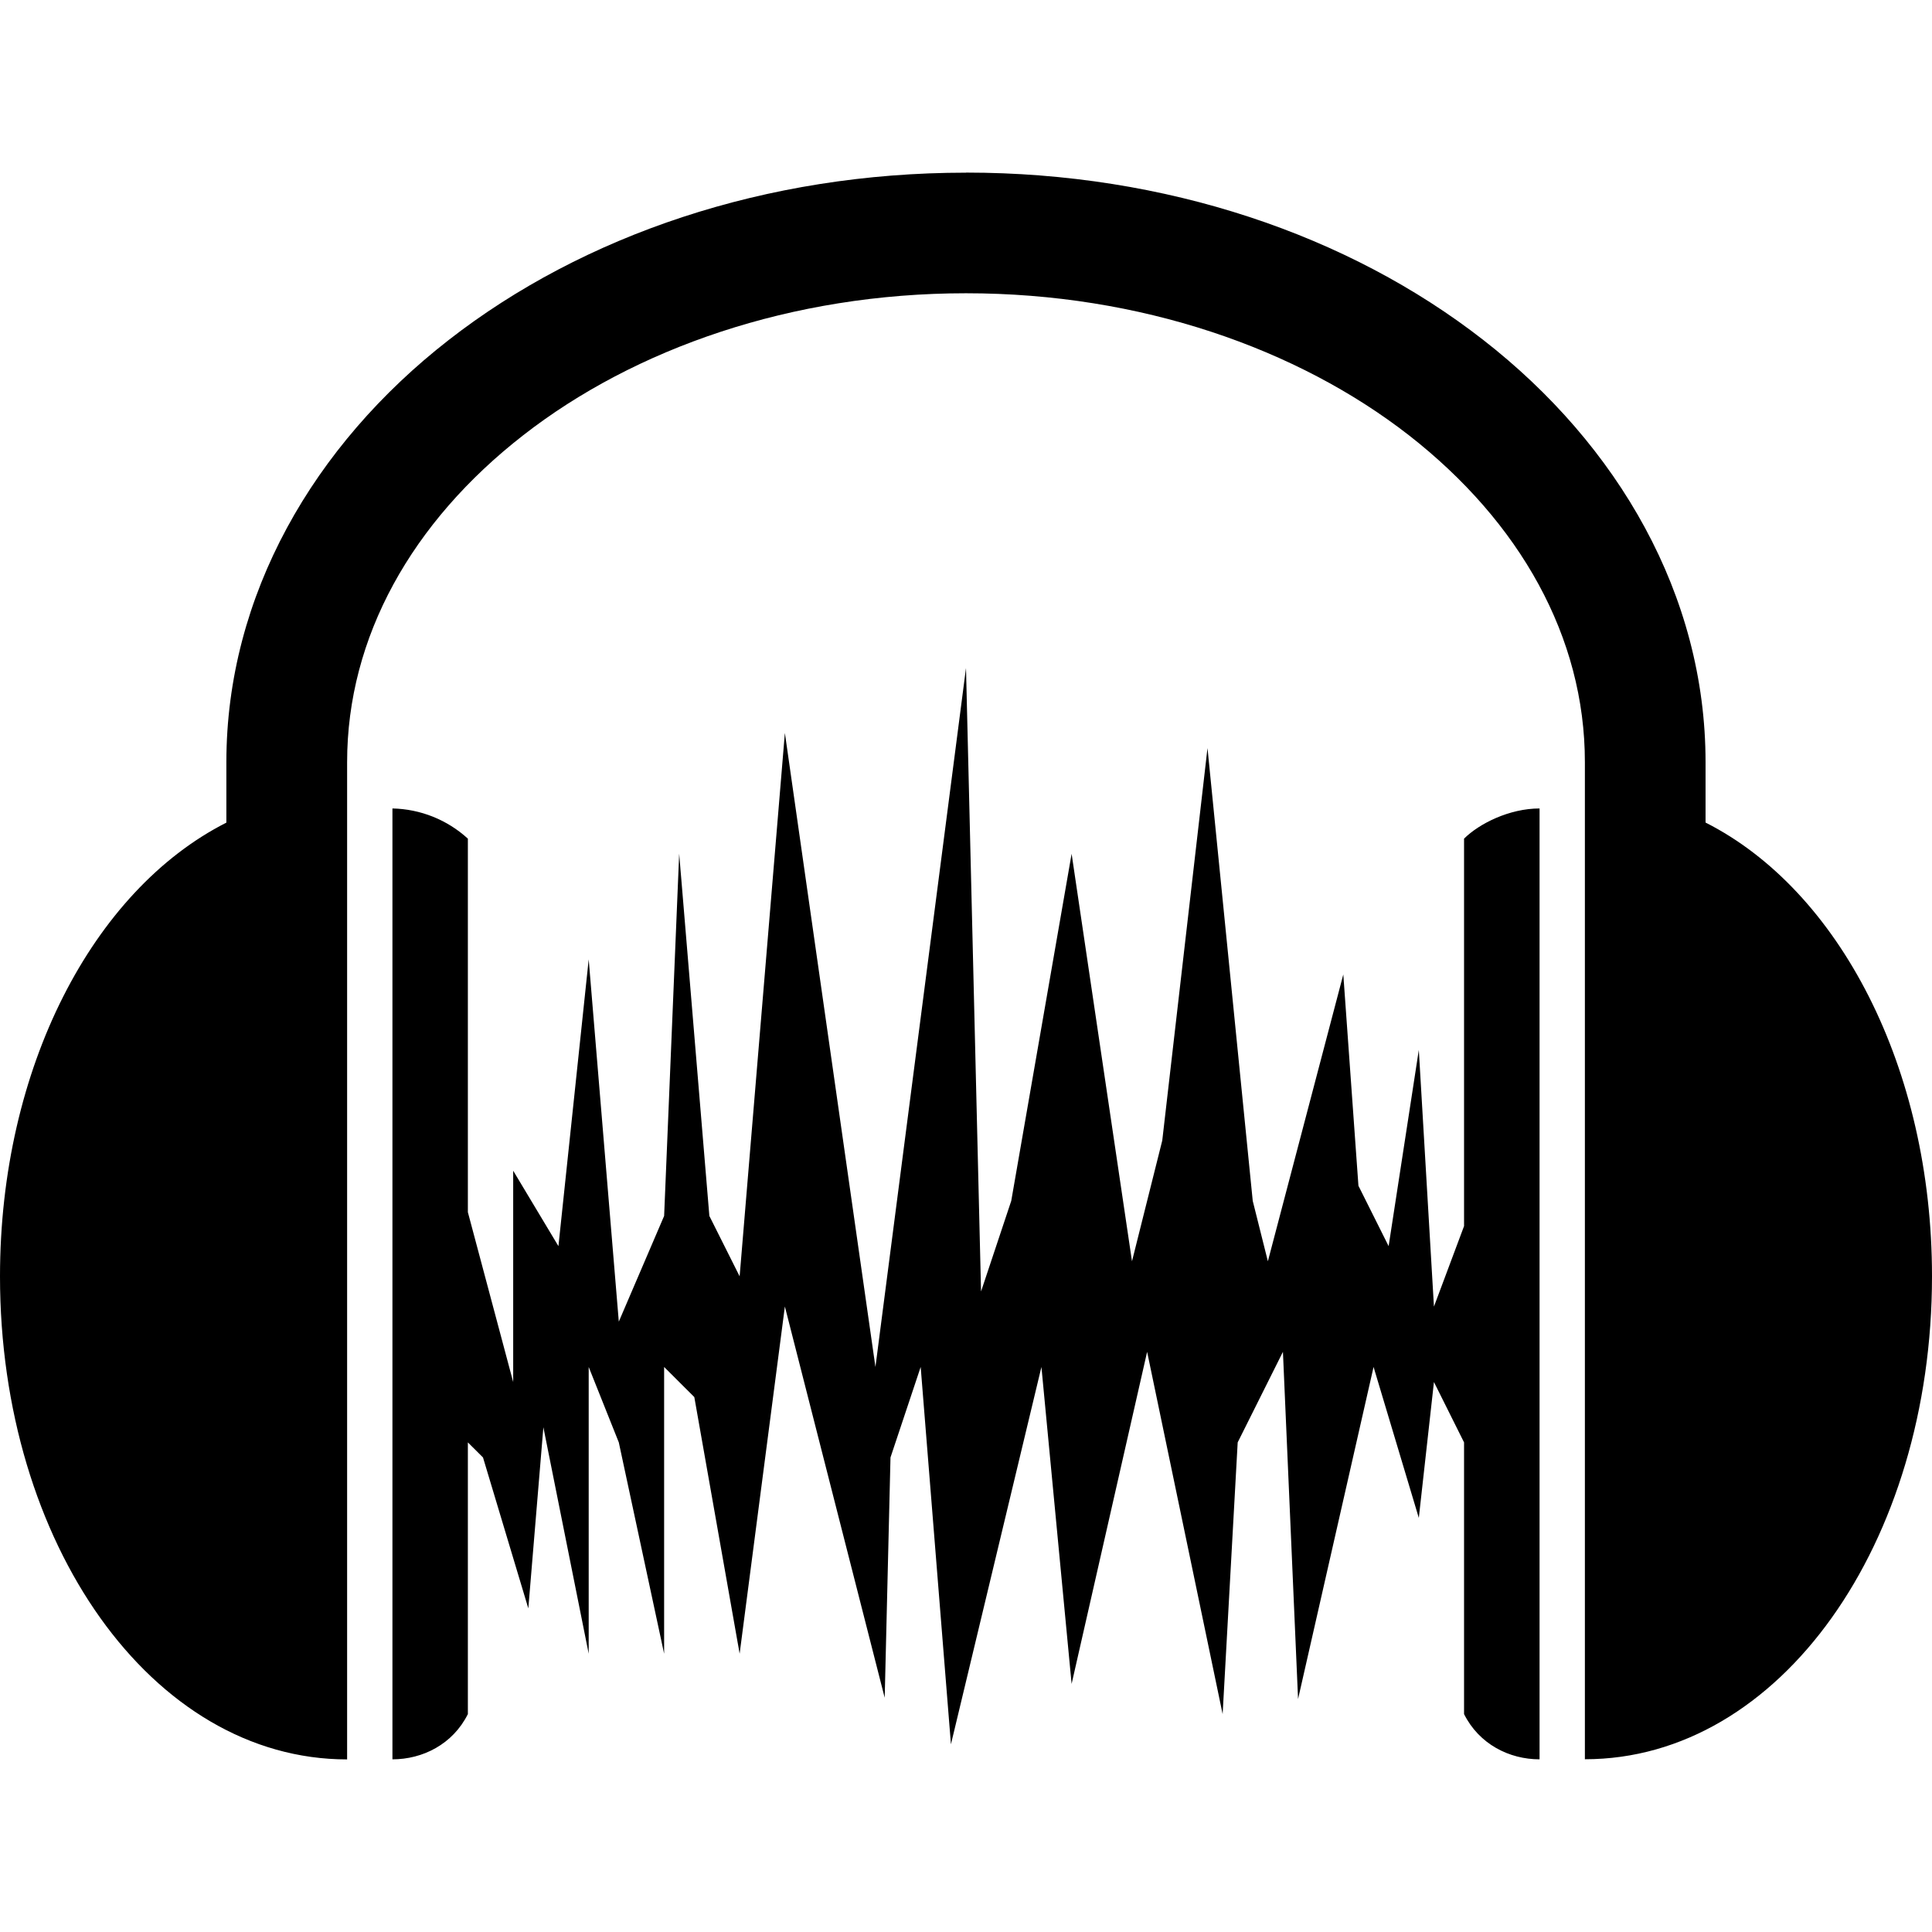
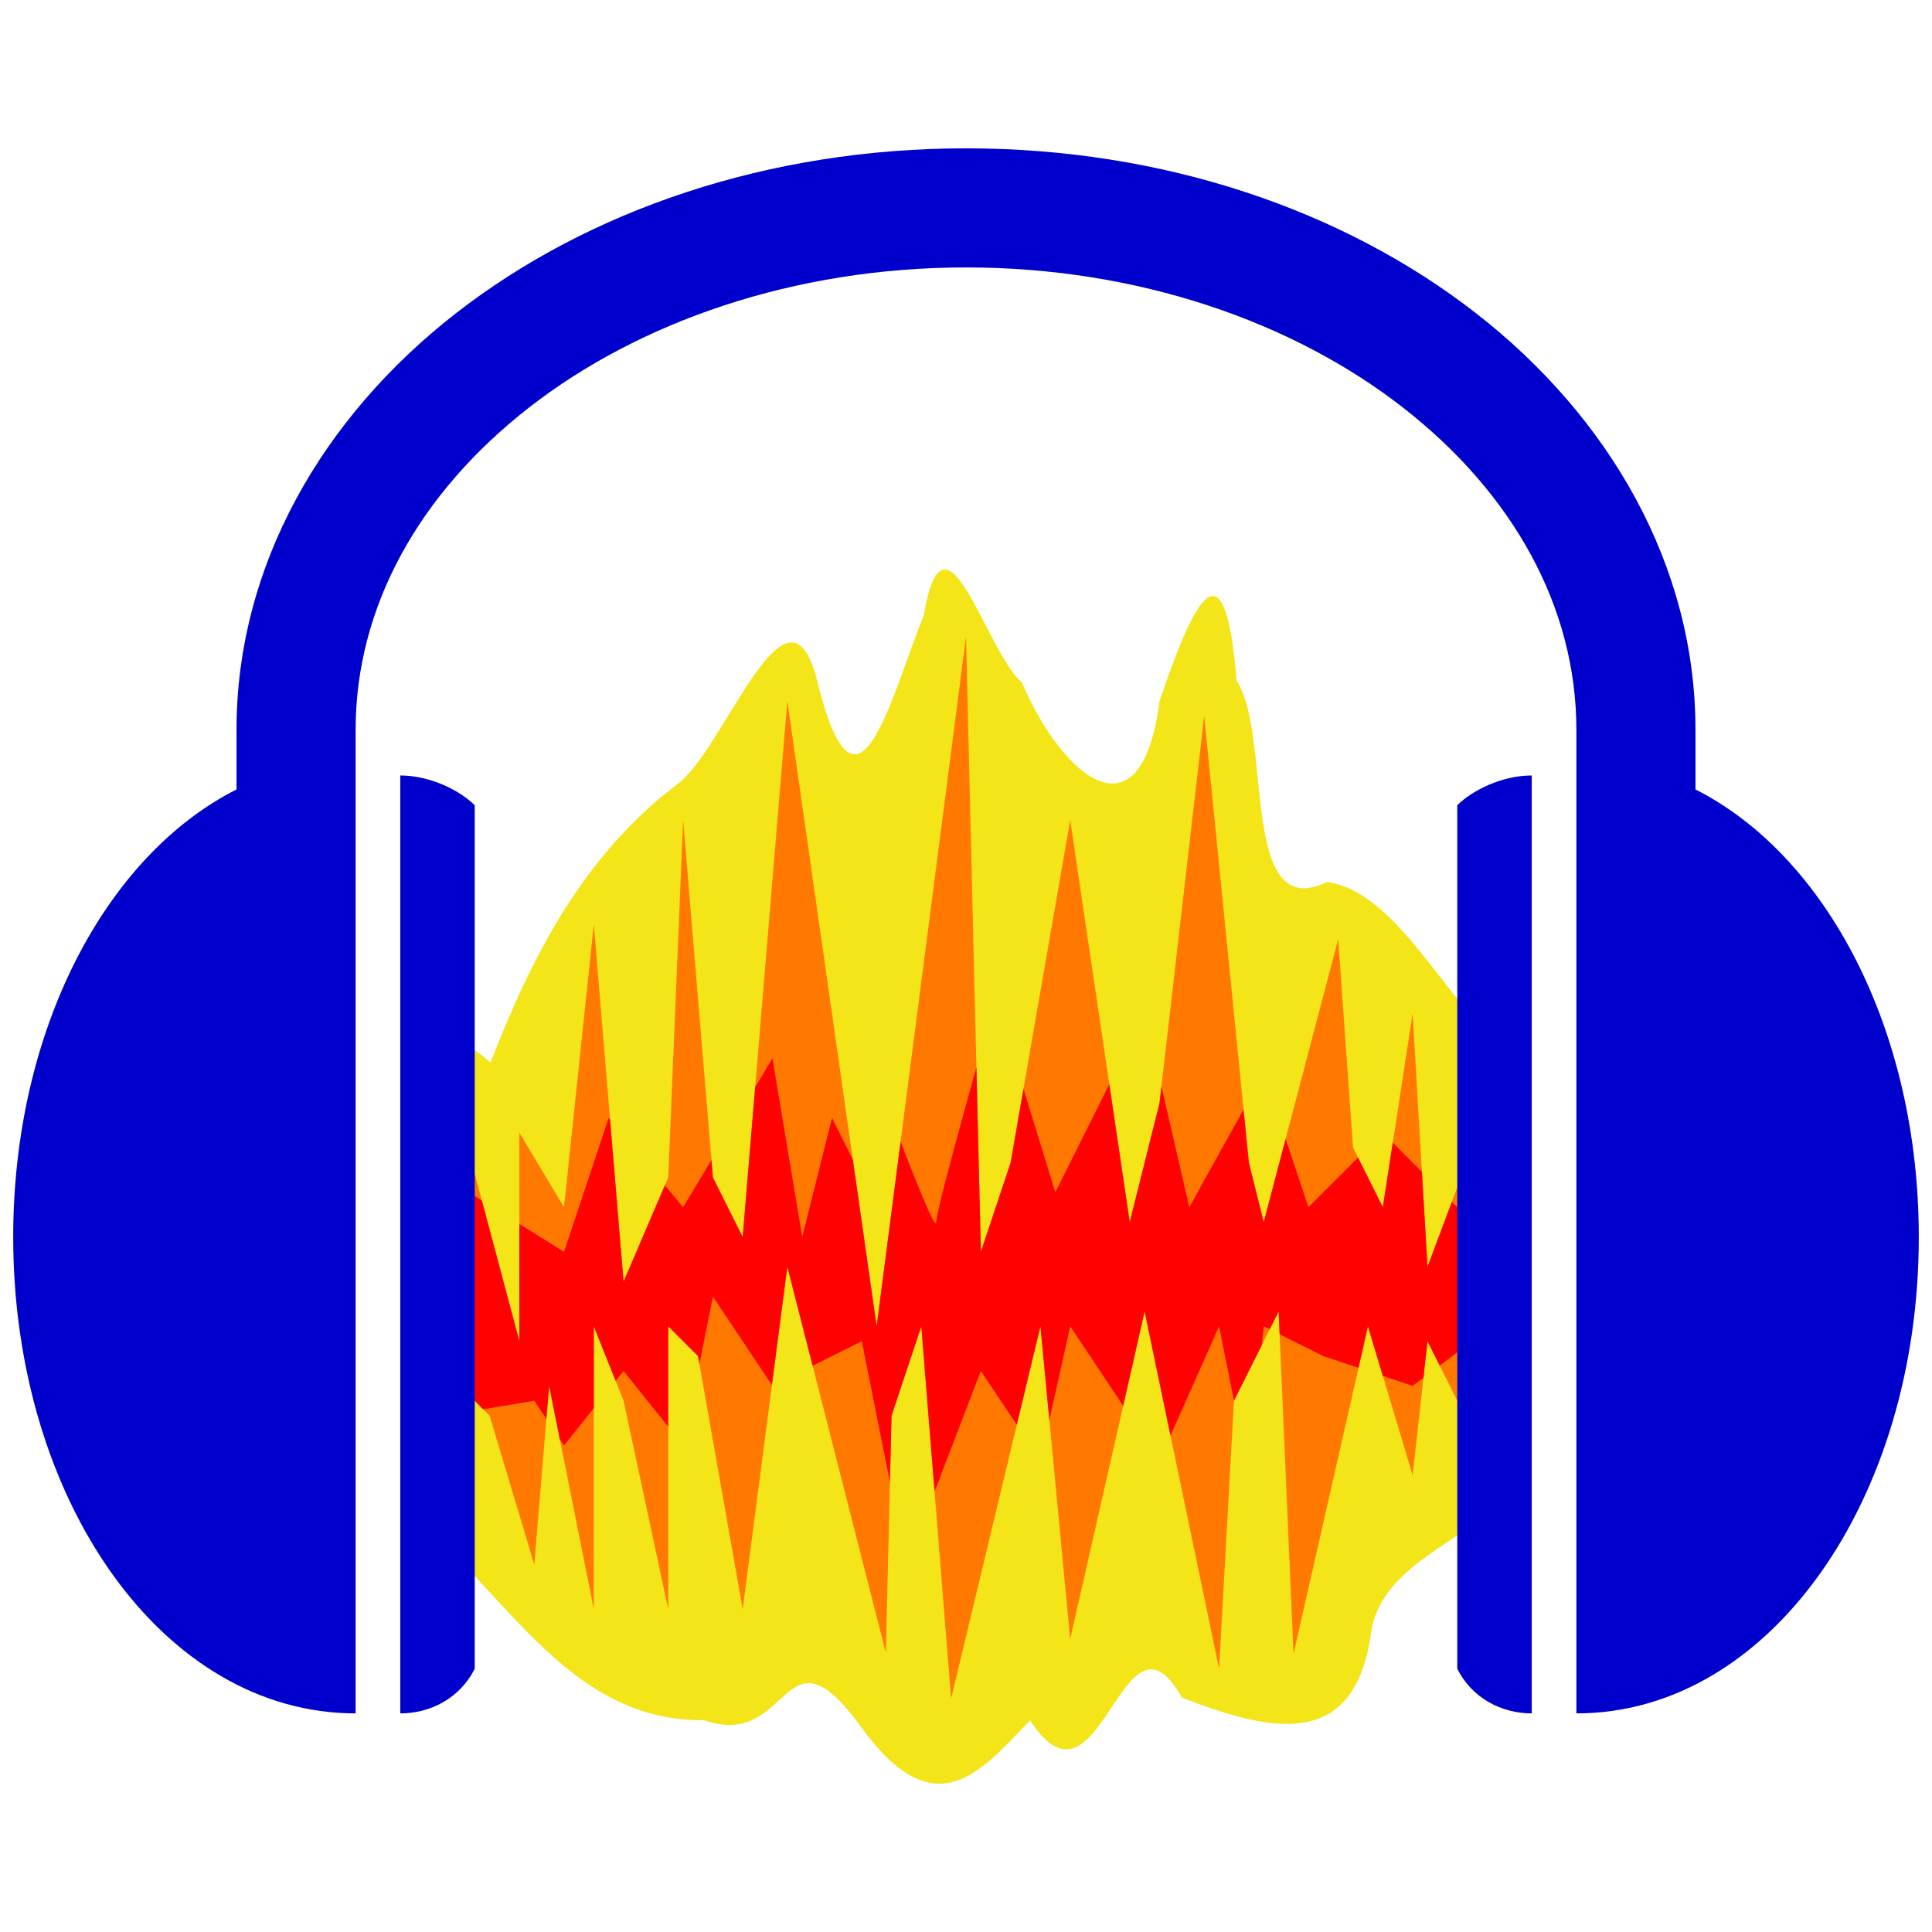
- <svg xmlns="http://www.w3.org/2000/svg" role="img" viewBox="0 0 24 24">
-   <path d="M12 2.145c-2.487 0-4.755.776-6.428 2.08-1.673 1.303-2.76 3.169-2.76 5.244v.75C1.153 11.06 0 13.268 0 15.856c0 3.312 1.884 6 4.312 6V9.468c0-1.554.805-2.984 2.186-4.06C7.879 4.331 9.829 3.643 12 3.643c2.17 0 4.12.688 5.502 1.764 1.38 1.077 2.186 2.507 2.186 4.06v12.387c2.428 0 4.312-2.687 4.312-6 0-2.587-1.152-4.795-2.813-5.636v-.75c0-2.075-1.086-3.94-2.76-5.244-1.672-1.304-3.94-2.08-6.427-2.08zm0 6.153l-1.125 8.683L9.75 9.105l-.562 6.75-.376-.75-.375-4.5-.187 4.5-.563 1.313-.374-4.5-.376 3.562-.562-.937v2.625l-.563-2.11v-4.64a1.432 1.432 0 0 0-.937-.375v11.812c.375 0 .75-.187.937-.562v-3.375l.188.187.563 1.875.187-2.25.563 2.813v-3.562l.374.937.563 2.625v-3.562l.375.374.563 3.188.562-4.313 1.24 4.86.072-2.985.375-1.124.376 4.687 1.124-4.687.375 3.937.938-4.125.938 4.5.187-3.375.562-1.125.188 4.313.938-4.125.562 1.875.188-1.688.374.75v3.375c.188.375.563.562.938.562V10.043c-.375 0-.75.188-.938.375v4.813l-.374 1-.188-3.188-.375 2.437-.375-.75-.188-2.625-.937 3.563-.188-.75L15 9.293l-.562 4.875-.376 1.5-.75-5.062-.75 4.312-.375 1.125Z" />
+ <svg xmlns="http://www.w3.org/2000/svg" viewBox="0 0 512 512" fill-rule="evenodd" clip-rule="evenodd" stroke-linejoin="round" stroke-miterlimit="2">
+   <path d="M244.78 163.097c-9.051 22.654-17.77 60.147-28.3 17.016-7.899-30.635-24.773 19.194-37.043 27.74-24.749 18.812-38.447 45.324-49.439 73.727-29.108-24.75-18.191 14.973-19.975 34.4 1.586 29.12-3.16 60.963 2.344 88.4 23.096 20.129 39.808 51.897 74.18 51.486 23.51 8.171 20.567-27.38 41.887 2.123 19.616 26.892 31.732 11.165 44.543-2.063 18.712 28.647 24.445-34.274 40.23-6.053 24.398 9.497 46.274 14.014 50.279-18.188 5.01-25.432 48.736-25.948 38.49-56.525-1.428-31.725 2.837-65.714-2.095-96.046-16.562-12.925-29.337-42.771-48.207-45.371-23.349 11.33-14.35-38.626-23.96-53.326-3.14-38.61-11.41-21.151-20.401 5.322-4.975 38.12-25.886 19.948-36.57-4.998-9.5-7.99-20.33-50.197-25.964-17.644z" fill="#f3e517" />
+   <g transform="matrix(3.94531 0 0 3.94536 3.5 -3.595)">
+     <clipPath id="prefix__a">
+       <path d="M30 94l2 2 3 10 1-12 3 15V90l2 5 3 14V90l2 2 3 17 3-23 6.616 25.92L59 96l2-6 2 25 6-25 2 21 5-22 5 24 1-18 3-6 1 23 5-22 3 10 1-9 3 6V78l-3 8-1-17-2 13-2-4-1-14-5 19-1-4-3-30-3 26-2 8-4-27-4 23-2 6-1-41.305L58 90l-6-42-3 36-2-4-2-24-1 24-3 7-2-24-2 19-3-5v14l-4-15v18z" />
+     </clipPath>
+     <g clip-path="url(#prefix__a)">
+       <path fill="#ff7901" d="M28 43h72v73H28z" />
+       <path d="M29 80l8 5 3-9 5 6 6-10 2 12 2-8 3 6 1-6s3 8 3 7 4-15 4-15l4 13 6-12 3 13 5-9 3 9 5-5 6 6v8l-4 3-6-2-4-2-1 10-2-10-4 9-6-9-2 9-4-6-5 13-3-15-6 3-4-6-2 10-4-5-4 5-2-3-6 1V80z" fill="#ff0101" />
+     </g>
+   </g>
+   <g transform="matrix(3.94531 0 0 3.94536 3.5 12.186)">
+     <clipPath id="prefix__b">
+       <path d="M64 6.875c-13.263 0-25.359 4.141-34.281 11.094C20.796 24.922 15 34.87 15 45.938v4C6.141 54.426 0 66.2 0 80c0 17.664 10.049 32 23 32V45.938c0-8.289 4.29-15.916 11.656-21.657 7.367-5.74 17.769-9.406 29.344-9.406 11.575 0 21.977 3.666 29.344 9.406C100.71 30.022 105 37.649 105 45.938V112c12.951 0 23-14.336 23-32 0-13.8-6.141-25.574-15-30.062v-4c0-11.068-5.796-21.016-14.719-27.969C89.359 11.016 77.263 6.875 64 6.875zM26 49v63c2 0 4-1 5-3V51c-1-1-3-2-5-2zm76 0c-2 0-4 1-5 2v58c1 2 3 3 5 3V49z" />
+     </clipPath>
+     <g clip-path="url(#prefix__b)" fill="#00c" fill-rule="nonzero">
+       <path d="M64 6.875c-13.263 0-25.359 4.141-34.281 11.094C20.796 24.922 15 34.87 15 45.938v4C6.141 54.426 0 66.2 0 80c0 17.664 10.049 32 23 32V45.938c0-8.289 4.29-15.916 11.656-21.657 7.367-5.74 17.769-9.406 29.344-9.406 11.575 0 21.977 3.666 29.344 9.406C100.71 30.022 105 37.649 105 45.938V112c12.951 0 23-14.336 23-32 0-13.8-6.141-25.574-15-30.062v-4c0-11.068-5.796-21.016-14.719-27.969C89.359 11.016 77.263 6.875 64 6.875z" />
+       <path d="M26 49v63c2 0 4-1 5-3V51c-1-1-3-2-5-2zM102 49c-2 0-4 1-5 2v58c1 2 3 3 5 3V49z" />
+     </g>
+   </g>
</svg>
